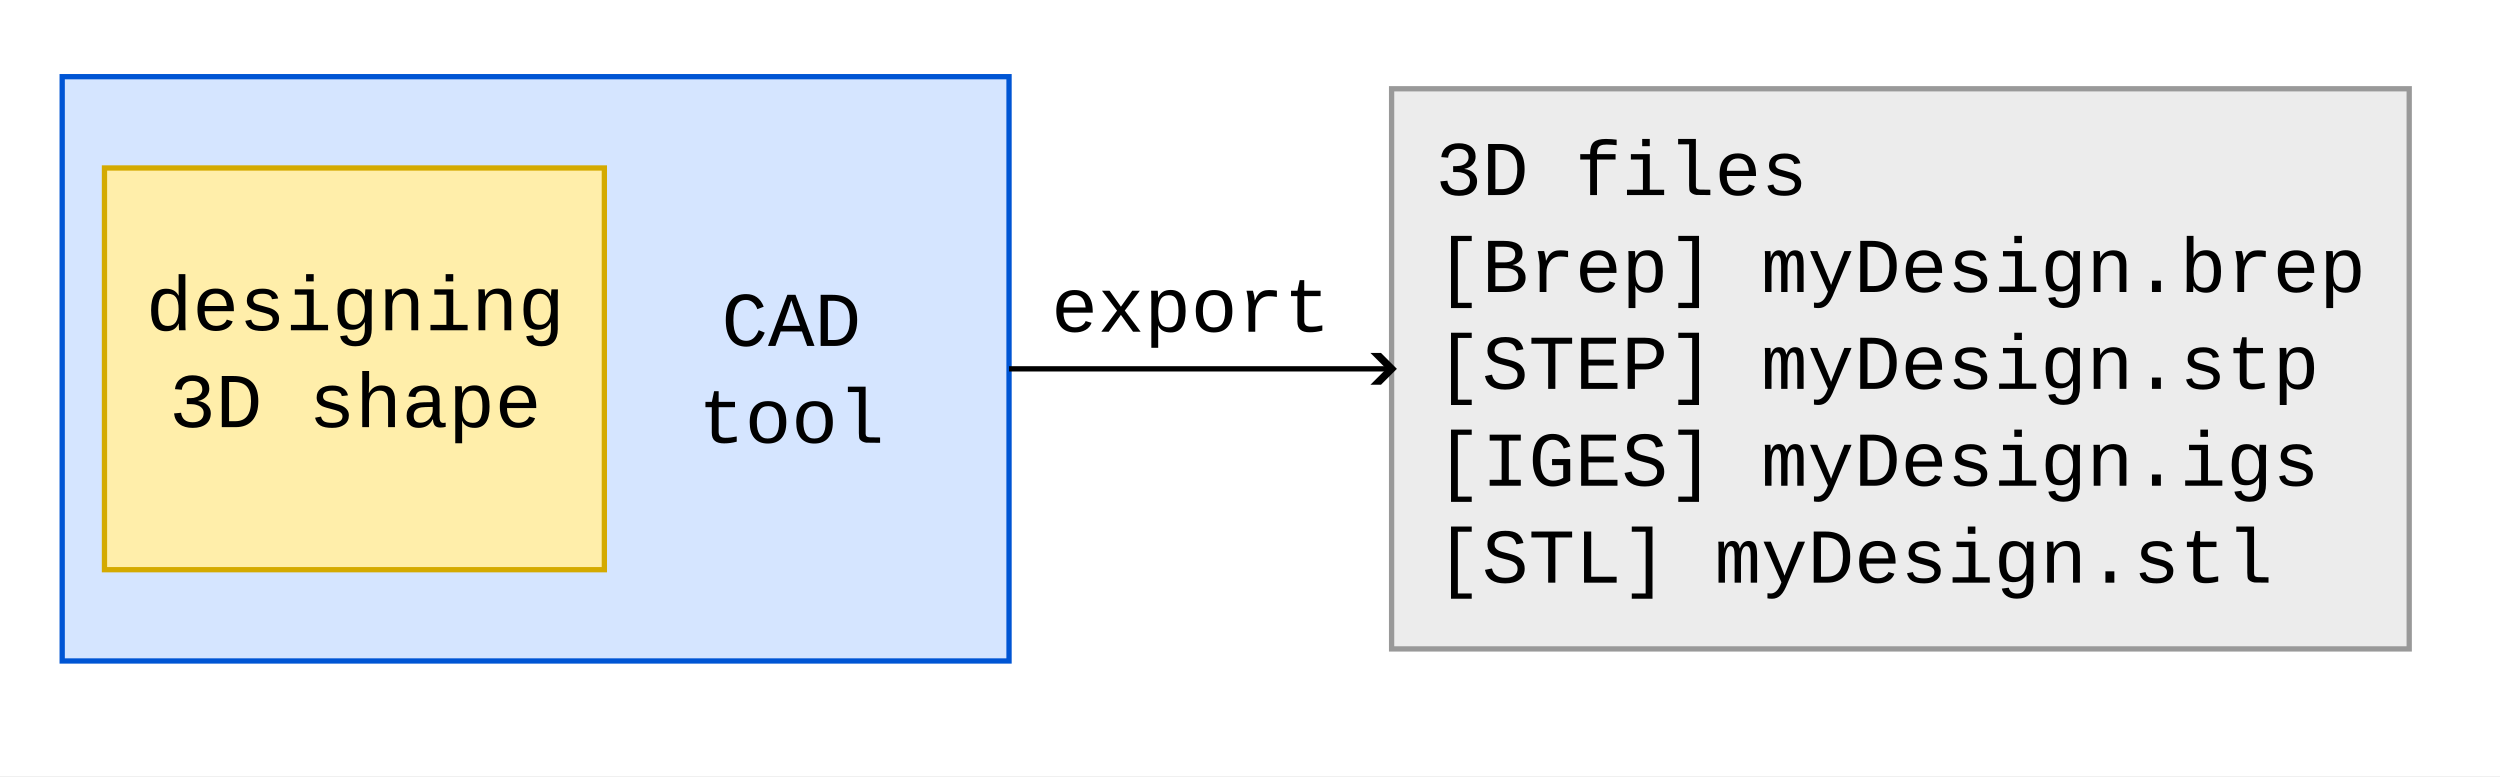
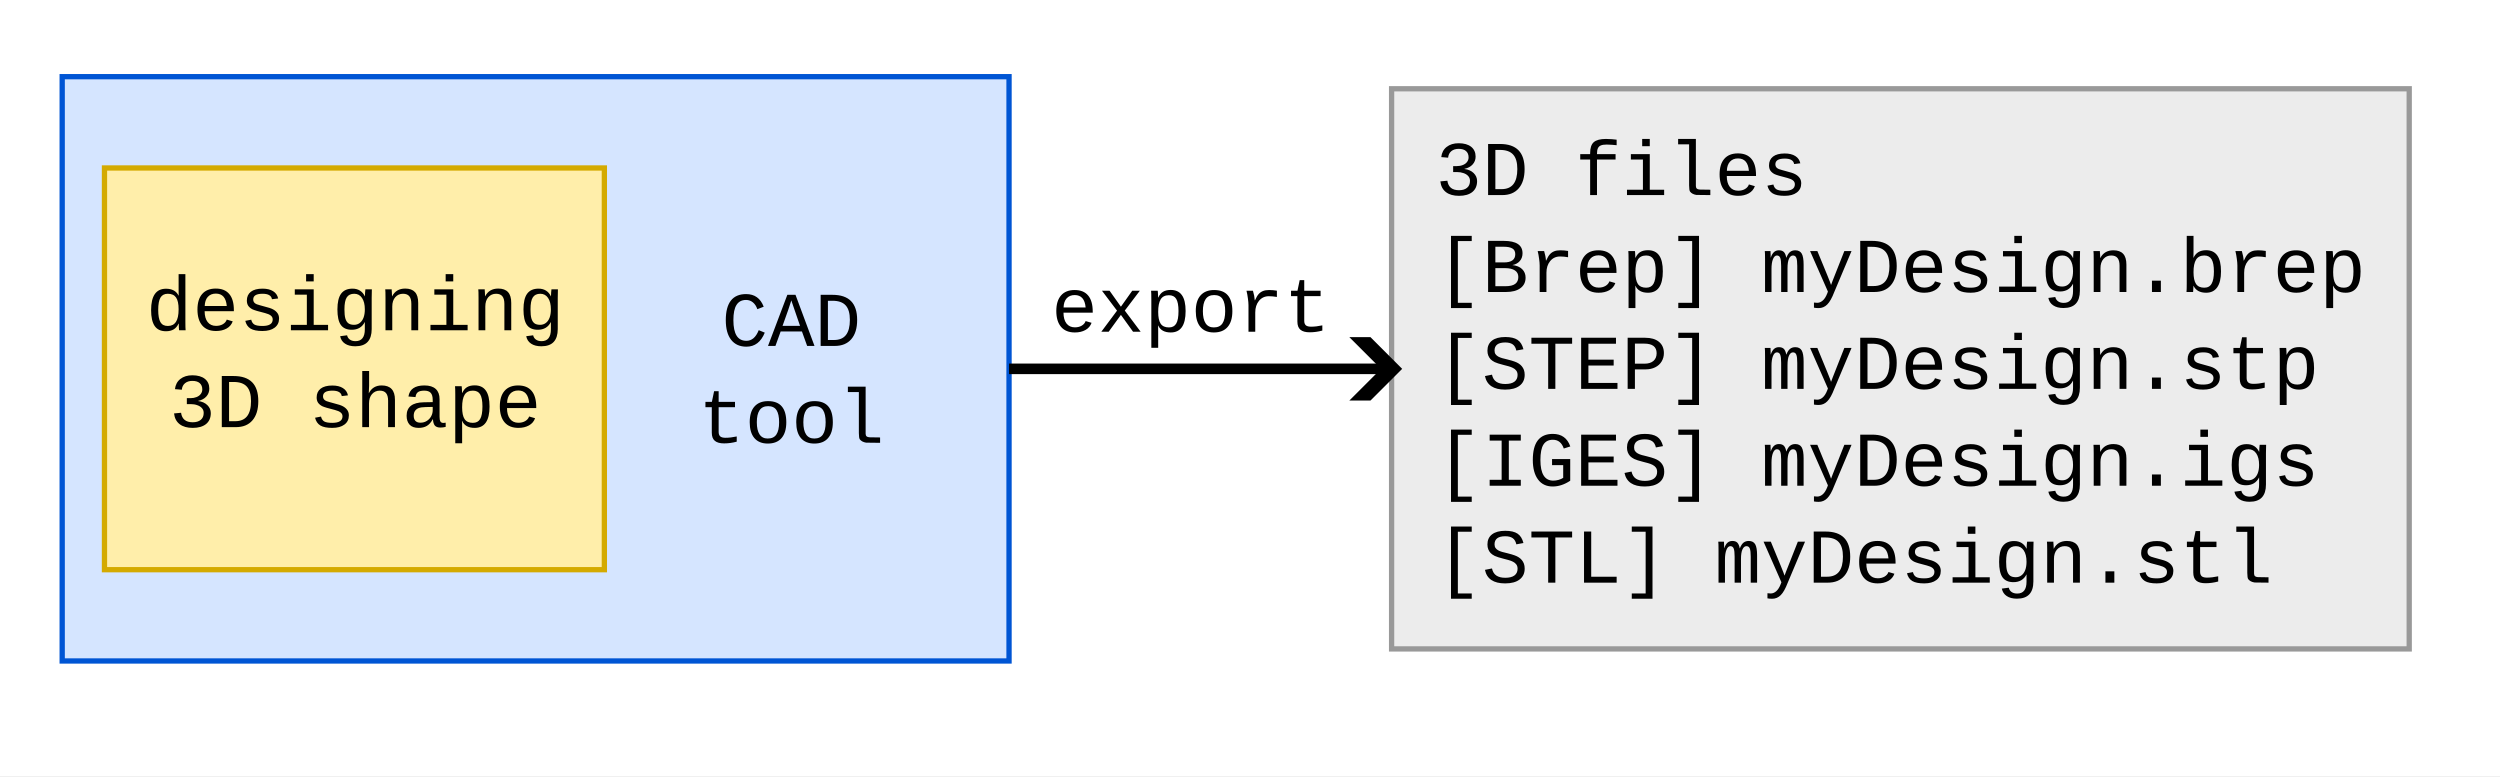
<svg xmlns="http://www.w3.org/2000/svg" width="473.054" height="146.838" viewBox="0 0 125.162 38.851" version="1.1" id="svg1" xml:space="preserve">
  <defs id="defs1">
    <rect x="314.067" y="6774.299" width="215.666" height="131.721" id="rect282" />
    <rect x="159.115" y="6800.734" width="102.323" height="30.142" id="rect281" />
    <rect x="227.942" y="6787.891" width="153.501" height="95.491" id="rect280" />
    <rect x="93.891" y="6605.449" width="113.149" height="61.132" id="rect146" />
    <marker style="overflow:visible" id="marker209" refX="0" refY="0" orient="auto-start-reverse" markerWidth="1" markerHeight="1" viewBox="0 0 1 1" preserveAspectRatio="xMidYMid">
      <path style="fill:context-stroke;fill-rule:evenodd;stroke:none" d="m 1,0 -3,3 h -2 l 3,-3 -3,-3 h 2 z" id="path209" />
    </marker>
  </defs>
  <g id="layer1" transform="translate(-22.02694,-1734.61)">
    <rect style="fill:#ffffff;stroke:#ffffff;stroke-width:0.265" id="rect284" width="124.898" height="38.586" x="22.159" y="1734.742" />
    <rect style="fill:#ececec;stroke:#999999;stroke-width:0.265" id="rect283" width="50.947" height="28.044" x="91.697" y="1739.054" />
    <rect style="fill:#d5e5ff;stroke:#0055d4;stroke-width:0.265" id="rect279-5" width="47.404" height="29.253" x="25.14" y="1738.449" />
    <rect style="fill:#ffeeaa;stroke:#d4aa00;stroke-width:0.265" id="rect279" width="25.027" height="20.112" x="27.257" y="1743.02" />
-     <text xml:space="preserve" transform="scale(0.2645833)" id="text40" style="font-style:normal;font-variant:normal;font-weight:normal;font-stretch:normal;font-size:14.667px;line-height:normal;font-family:'Liberation Mono';-inkscape-font-specification:'Liberation Mono';font-variant-ligatures:normal;font-variant-position:normal;font-variant-caps:normal;font-variant-numeric:normal;font-variant-alternates:normal;font-variant-east-asian:normal;font-feature-settings:normal;font-variation-settings:normal;text-indent:0;text-align:center;text-decoration-line:none;text-decoration-style:solid;text-decoration-color:#000000;letter-spacing:normal;word-spacing:normal;text-transform:none;writing-mode:lr-tb;direction:ltr;text-orientation:mixed;dominant-baseline:auto;baseline-shift:baseline;white-space:pre;shape-inside:url(#rect146);shape-padding:0;shape-margin:0;inline-size:0;opacity:1;vector-effect:none;fill:#000000;fill-opacity:1;stroke:none;stroke-width:1;stroke-linecap:butt;stroke-linejoin:miter;stroke-miterlimit:4;stroke-dasharray:none;stroke-dashoffset:0;stroke-opacity:1;-inkscape-stroke:none;stop-color:#000000;stop-opacity:1" x="38.522" y="0">
+     <text xml:space="preserve" transform="scale(0.2645833)" id="text40" style="font-style:normal;font-variant:normal;font-weight:normal;font-stretch:normal;font-size:14.667px;line-height:normal;font-family:'Liberation Mono';-inkscape-font-specification:'Liberation Mono';font-variant-ligatures:normal;font-variant-position:normal;font-variant-caps:normal;font-variant-numeric:normal;font-variant-alternates:normal;font-variant-east-asian:normal;font-feature-settings:normal;font-variation-settings:normal;text-indent:0;text-align:center;text-decoration-line:none;text-decoration-style:solid;text-decoration-color:#000000;letter-spacing:normal;word-spacing:normal;text-transform:none;writing-mode:lr-tb;direction:ltr;text-orientation:mixed;dominant-baseline:auto;baseline-shift:baseline;white-space:pre;shape-inside:url(#rect146);shape-padding:0;shape-margin:0;inline-size:0;display:inline;opacity:1;vector-effect:none;fill:#000000;fill-opacity:1;stroke:none;stroke-width:1;stroke-linecap:butt;stroke-linejoin:miter;stroke-miterlimit:4;stroke-dasharray:none;stroke-dashoffset:0;stroke-opacity:1;-inkscape-stroke:none;stop-color:#000000;stop-opacity:1" x="38.522" y="0">
      <tspan x="110.859" y="6618.499" id="tspan1">designing
</tspan>
      <tspan x="115.26" y="6636.833" id="tspan2">3D shape</tspan>
    </text>
-     <text xml:space="preserve" transform="matrix(0.2645833,0,0,0.2645833,-18.97449,-47.48603)" id="text279" style="font-style:normal;font-variant:normal;font-weight:normal;font-stretch:normal;font-size:14.667px;line-height:normal;font-family:'Liberation Mono';-inkscape-font-specification:'Liberation Mono';font-variant-ligatures:normal;font-variant-position:normal;font-variant-caps:normal;font-variant-numeric:normal;font-variant-alternates:normal;font-variant-east-asian:normal;font-feature-settings:normal;font-variation-settings:normal;text-indent:0;text-align:center;text-decoration-line:none;text-decoration-style:solid;text-decoration-color:#000000;letter-spacing:normal;word-spacing:normal;text-transform:none;writing-mode:lr-tb;direction:ltr;text-orientation:mixed;dominant-baseline:auto;baseline-shift:baseline;white-space:pre;shape-inside:url(#rect280);shape-padding:0;shape-margin:0;inline-size:0;opacity:1;vector-effect:none;fill:#000000;fill-opacity:1;stroke:none;stroke-width:1;stroke-linecap:butt;stroke-linejoin:miter;stroke-miterlimit:4;stroke-dasharray:none;stroke-dashoffset:0;stroke-opacity:1;-inkscape-stroke:none;stop-color:#000000;stop-opacity:1" x="16.794" y="0">
+     <text xml:space="preserve" transform="matrix(0.2645833,0,0,0.2645833,-18.97449,-47.48603)" id="text279" style="font-style:normal;font-variant:normal;font-weight:normal;font-stretch:normal;font-size:14.667px;line-height:normal;font-family:'Liberation Mono';-inkscape-font-specification:'Liberation Mono';font-variant-ligatures:normal;font-variant-position:normal;font-variant-caps:normal;font-variant-numeric:normal;font-variant-alternates:normal;font-variant-east-asian:normal;font-feature-settings:normal;font-variation-settings:normal;text-indent:0;text-align:center;text-decoration-line:none;text-decoration-style:solid;text-decoration-color:#000000;letter-spacing:normal;word-spacing:normal;text-transform:none;writing-mode:lr-tb;direction:ltr;text-orientation:mixed;dominant-baseline:auto;baseline-shift:baseline;white-space:pre;shape-inside:url(#rect280);shape-padding:0;shape-margin:0;inline-size:0;display:inline;opacity:1;vector-effect:none;fill:#000000;fill-opacity:1;stroke:none;stroke-width:1;stroke-linecap:butt;stroke-linejoin:miter;stroke-miterlimit:4;stroke-dasharray:none;stroke-dashoffset:0;stroke-opacity:1;-inkscape-stroke:none;stop-color:#000000;stop-opacity:1" x="16.794" y="0">
      <tspan x="291.49" y="6800.941" id="tspan3">CAD
</tspan>
      <tspan x="287.089" y="6819.274" id="tspan4">tool</tspan>
    </text>
-     <path style="fill:#d5e5ff;stroke:#000000;stroke-width:0.265;marker-end:url(#marker209)" d="M 72.545,1753.076 H 91.697" id="path280" />
-     <text xml:space="preserve" transform="matrix(0.2645833,0,0,0.2645833,32.56006,-51.59601)" id="text280" style="font-style:normal;font-variant:normal;font-weight:normal;font-stretch:normal;font-size:14.667px;line-height:normal;font-family:'Liberation Mono';-inkscape-font-specification:'Liberation Mono';font-variant-ligatures:normal;font-variant-position:normal;font-variant-caps:normal;font-variant-numeric:normal;font-variant-alternates:normal;font-variant-east-asian:normal;font-feature-settings:normal;font-variation-settings:normal;text-indent:0;text-align:start;text-decoration-line:none;text-decoration-style:solid;text-decoration-color:#000000;letter-spacing:normal;word-spacing:normal;text-transform:none;writing-mode:lr-tb;direction:ltr;text-orientation:mixed;dominant-baseline:auto;baseline-shift:baseline;white-space:pre;shape-inside:url(#rect281);shape-padding:0;shape-margin:0;inline-size:0;opacity:1;vector-effect:none;fill:#000000;fill-opacity:1;stroke:none;stroke-width:1;stroke-linecap:butt;stroke-linejoin:miter;stroke-miterlimit:4;stroke-dasharray:none;stroke-dashoffset:0;stroke-opacity:1;-inkscape-stroke:none;stop-color:#000000;stop-opacity:1">
+     <path style="fill:#d5e5ff;stroke:#000000;stroke-width:0.529;marker-end:url(#marker209)" d="M 72.545,1753.076 H 91.697" id="path280" />
+     <text xml:space="preserve" transform="matrix(0.2645833,0,0,0.2645833,32.56006,-51.59601)" id="text280" style="font-style:normal;font-variant:normal;font-weight:normal;font-stretch:normal;font-size:14.667px;line-height:normal;font-family:'Liberation Mono';-inkscape-font-specification:'Liberation Mono';font-variant-ligatures:normal;font-variant-position:normal;font-variant-caps:normal;font-variant-numeric:normal;font-variant-alternates:normal;font-variant-east-asian:normal;font-feature-settings:normal;font-variation-settings:normal;text-indent:0;text-align:start;text-decoration-line:none;text-decoration-style:solid;text-decoration-color:#000000;letter-spacing:normal;word-spacing:normal;text-transform:none;writing-mode:lr-tb;direction:ltr;text-orientation:mixed;dominant-baseline:auto;baseline-shift:baseline;white-space:pre;shape-inside:url(#rect281);shape-padding:0;shape-margin:0;inline-size:0;display:inline;opacity:1;vector-effect:none;fill:#000000;fill-opacity:1;stroke:none;stroke-width:1;stroke-linecap:butt;stroke-linejoin:miter;stroke-miterlimit:4;stroke-dasharray:none;stroke-dashoffset:0;stroke-opacity:1;-inkscape-stroke:none;stop-color:#000000;stop-opacity:1">
      <tspan x="159.115" y="6813.784" id="tspan5">export</tspan>
    </text>
-     <text xml:space="preserve" transform="matrix(0.2645833,0,0,0.2645833,10.79711,-51.44161)" id="text281" style="font-style:normal;font-variant:normal;font-weight:normal;font-stretch:normal;font-size:14.667px;line-height:normal;font-family:'Liberation Mono';-inkscape-font-specification:'Liberation Mono';font-variant-ligatures:normal;font-variant-position:normal;font-variant-caps:normal;font-variant-numeric:normal;font-variant-alternates:normal;font-variant-east-asian:normal;font-feature-settings:normal;font-variation-settings:normal;text-indent:0;text-align:start;text-decoration-line:none;text-decoration-style:solid;text-decoration-color:#000000;letter-spacing:normal;word-spacing:normal;text-transform:none;writing-mode:lr-tb;direction:ltr;text-orientation:mixed;dominant-baseline:auto;baseline-shift:baseline;white-space:pre;shape-inside:url(#rect282);shape-padding:0;shape-margin:0;inline-size:0;opacity:1;vector-effect:none;fill:#000000;fill-opacity:1;stroke:none;stroke-width:1;stroke-linecap:butt;stroke-linejoin:miter;stroke-miterlimit:4;stroke-dasharray:none;stroke-dashoffset:0;stroke-opacity:1;-inkscape-stroke:none;stop-color:#000000;stop-opacity:1">
+     <text xml:space="preserve" transform="matrix(0.2645833,0,0,0.2645833,10.79711,-51.44161)" id="text281" style="font-style:normal;font-variant:normal;font-weight:normal;font-stretch:normal;font-size:14.667px;line-height:normal;font-family:'Liberation Mono';-inkscape-font-specification:'Liberation Mono';font-variant-ligatures:normal;font-variant-position:normal;font-variant-caps:normal;font-variant-numeric:normal;font-variant-alternates:normal;font-variant-east-asian:normal;font-feature-settings:normal;font-variation-settings:normal;text-indent:0;text-align:start;text-decoration-line:none;text-decoration-style:solid;text-decoration-color:#000000;letter-spacing:normal;word-spacing:normal;text-transform:none;writing-mode:lr-tb;direction:ltr;text-orientation:mixed;dominant-baseline:auto;baseline-shift:baseline;white-space:pre;shape-inside:url(#rect282);shape-padding:0;shape-margin:0;inline-size:0;display:inline;opacity:1;vector-effect:none;fill:#000000;fill-opacity:1;stroke:none;stroke-width:1;stroke-linecap:butt;stroke-linejoin:miter;stroke-miterlimit:4;stroke-dasharray:none;stroke-dashoffset:0;stroke-opacity:1;-inkscape-stroke:none;stop-color:#000000;stop-opacity:1">
      <tspan x="314.066" y="6787.349" id="tspan6">3D files
</tspan>
      <tspan x="314.066" y="6805.682" id="tspan7">[Brep] myDesign.brep
</tspan>
      <tspan x="314.066" y="6824.016" id="tspan8">[STEP] myDesign.stp
</tspan>
      <tspan x="314.066" y="6842.349" id="tspan9">[IGES] myDesign.igs
</tspan>
      <tspan x="314.066" y="6860.683" id="tspan10">[STL] myDesign.stl</tspan>
    </text>
  </g>
</svg>
